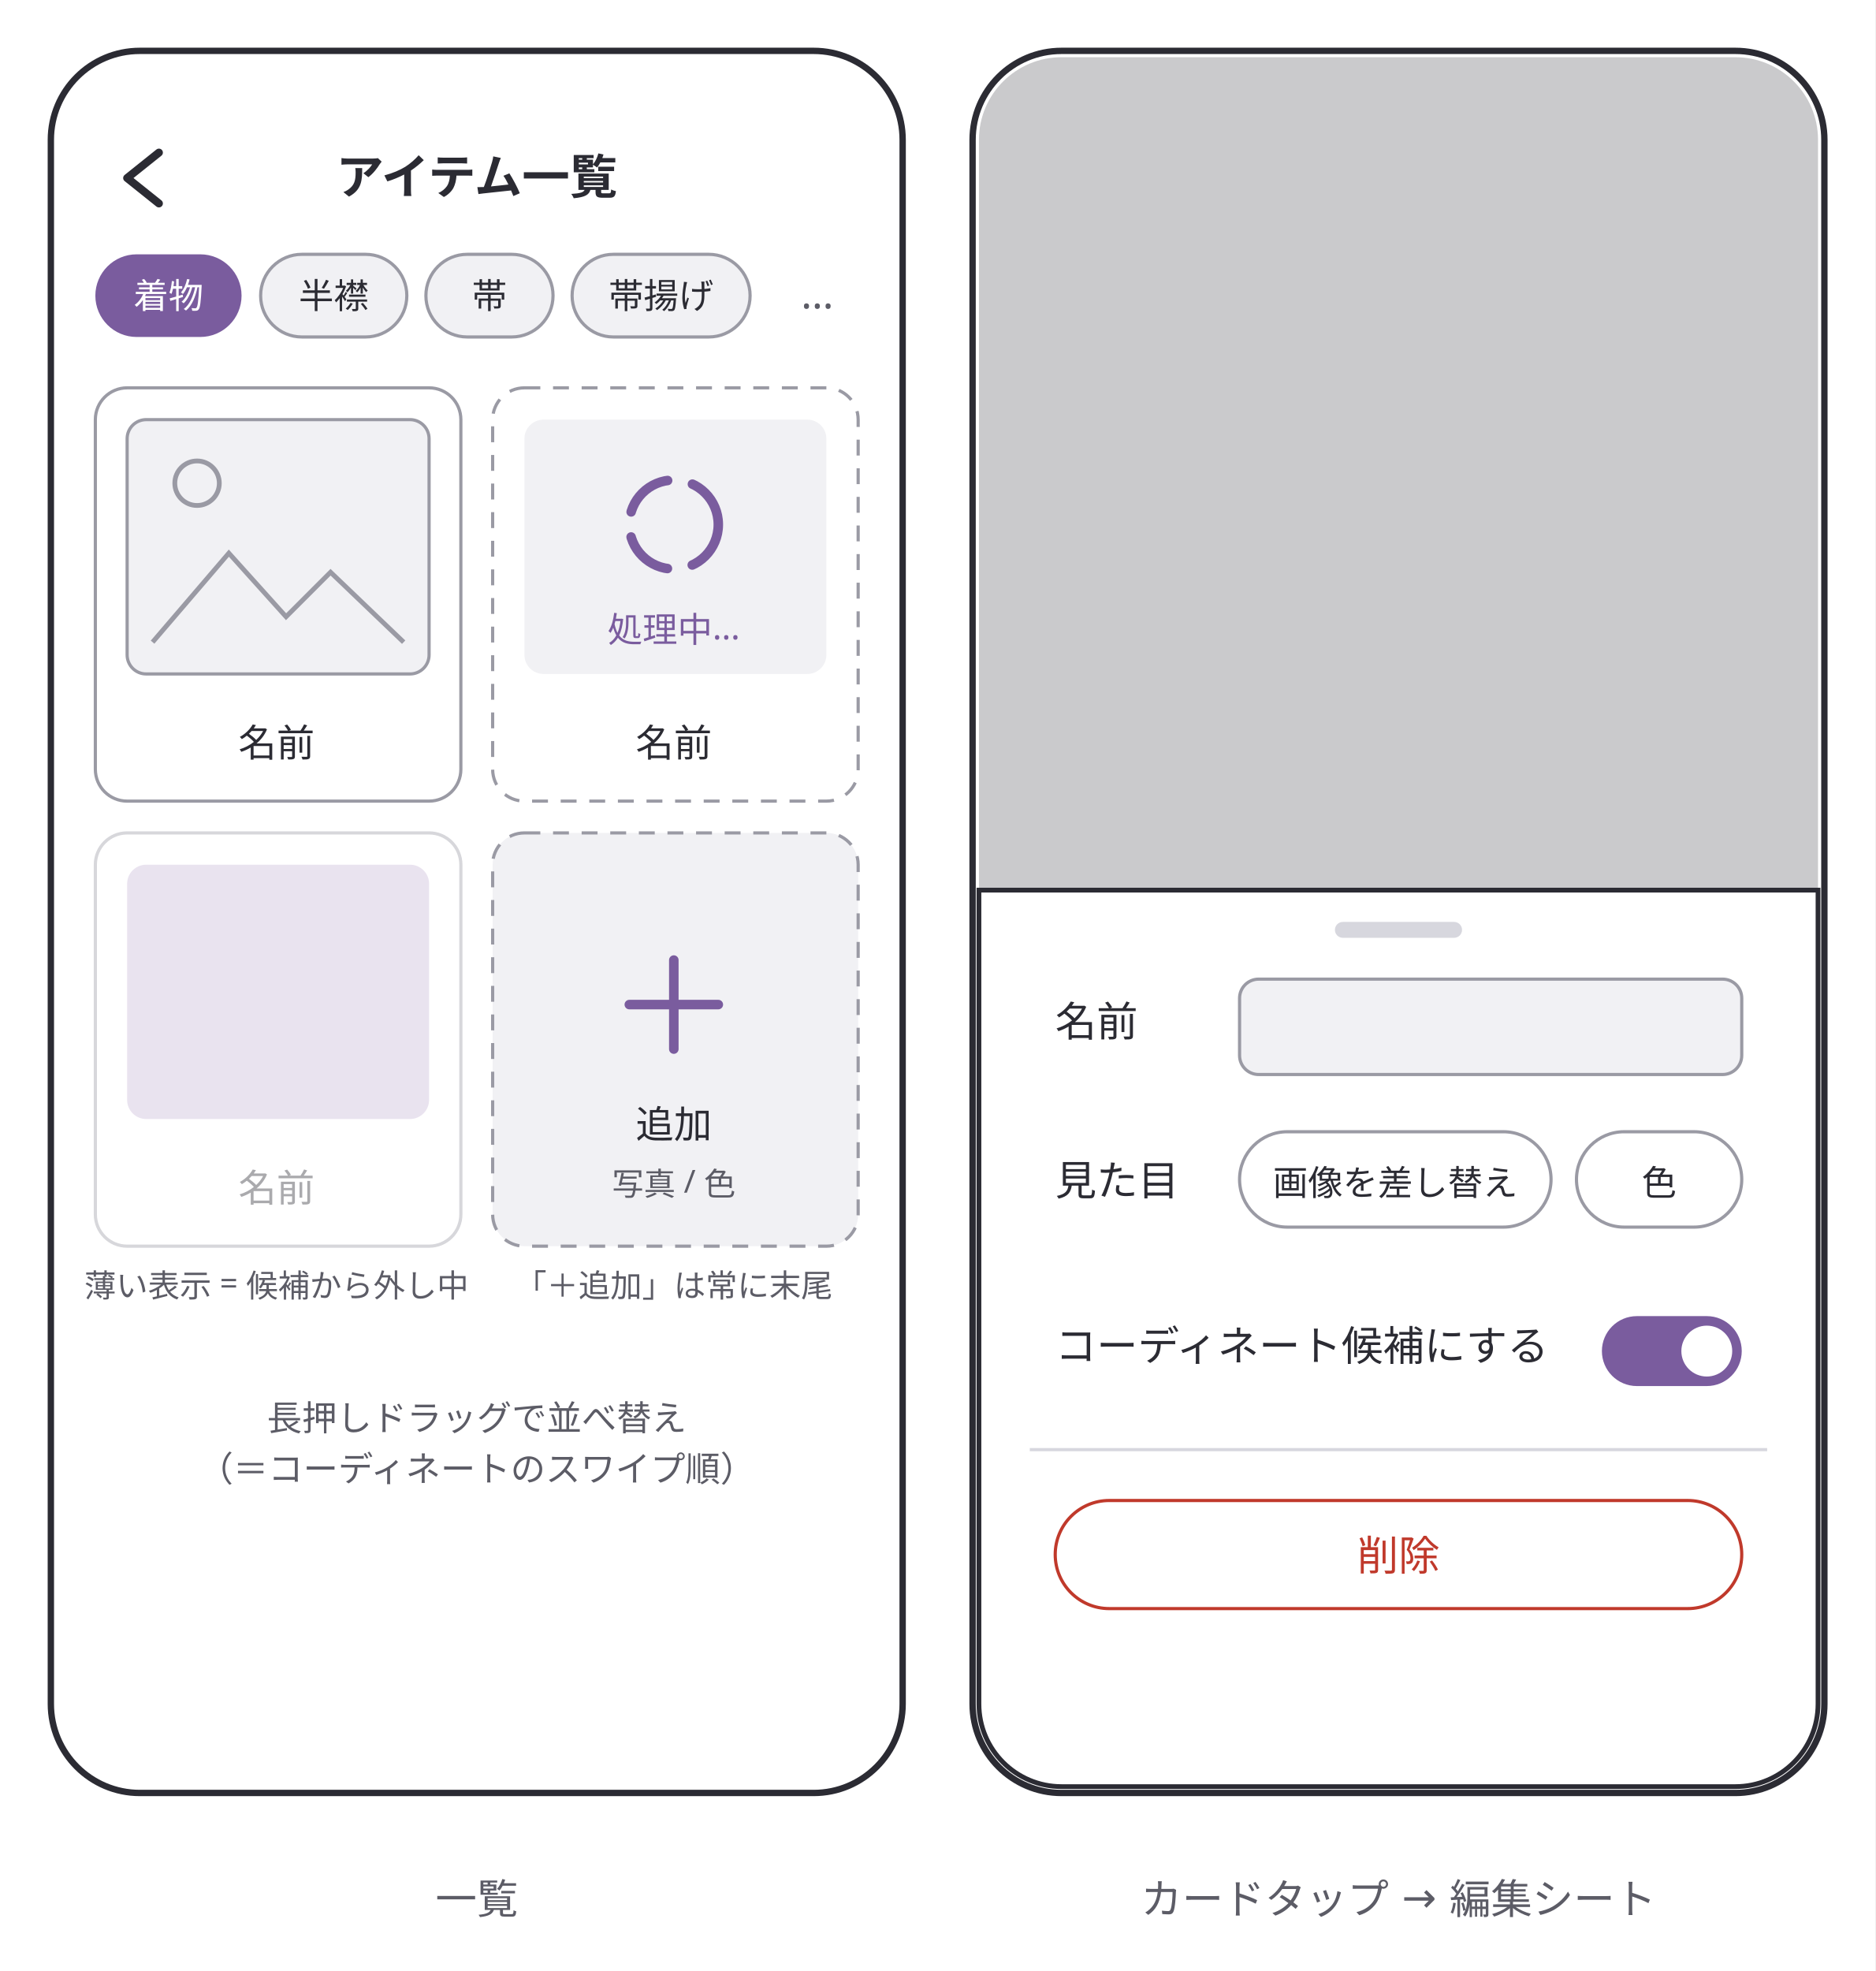
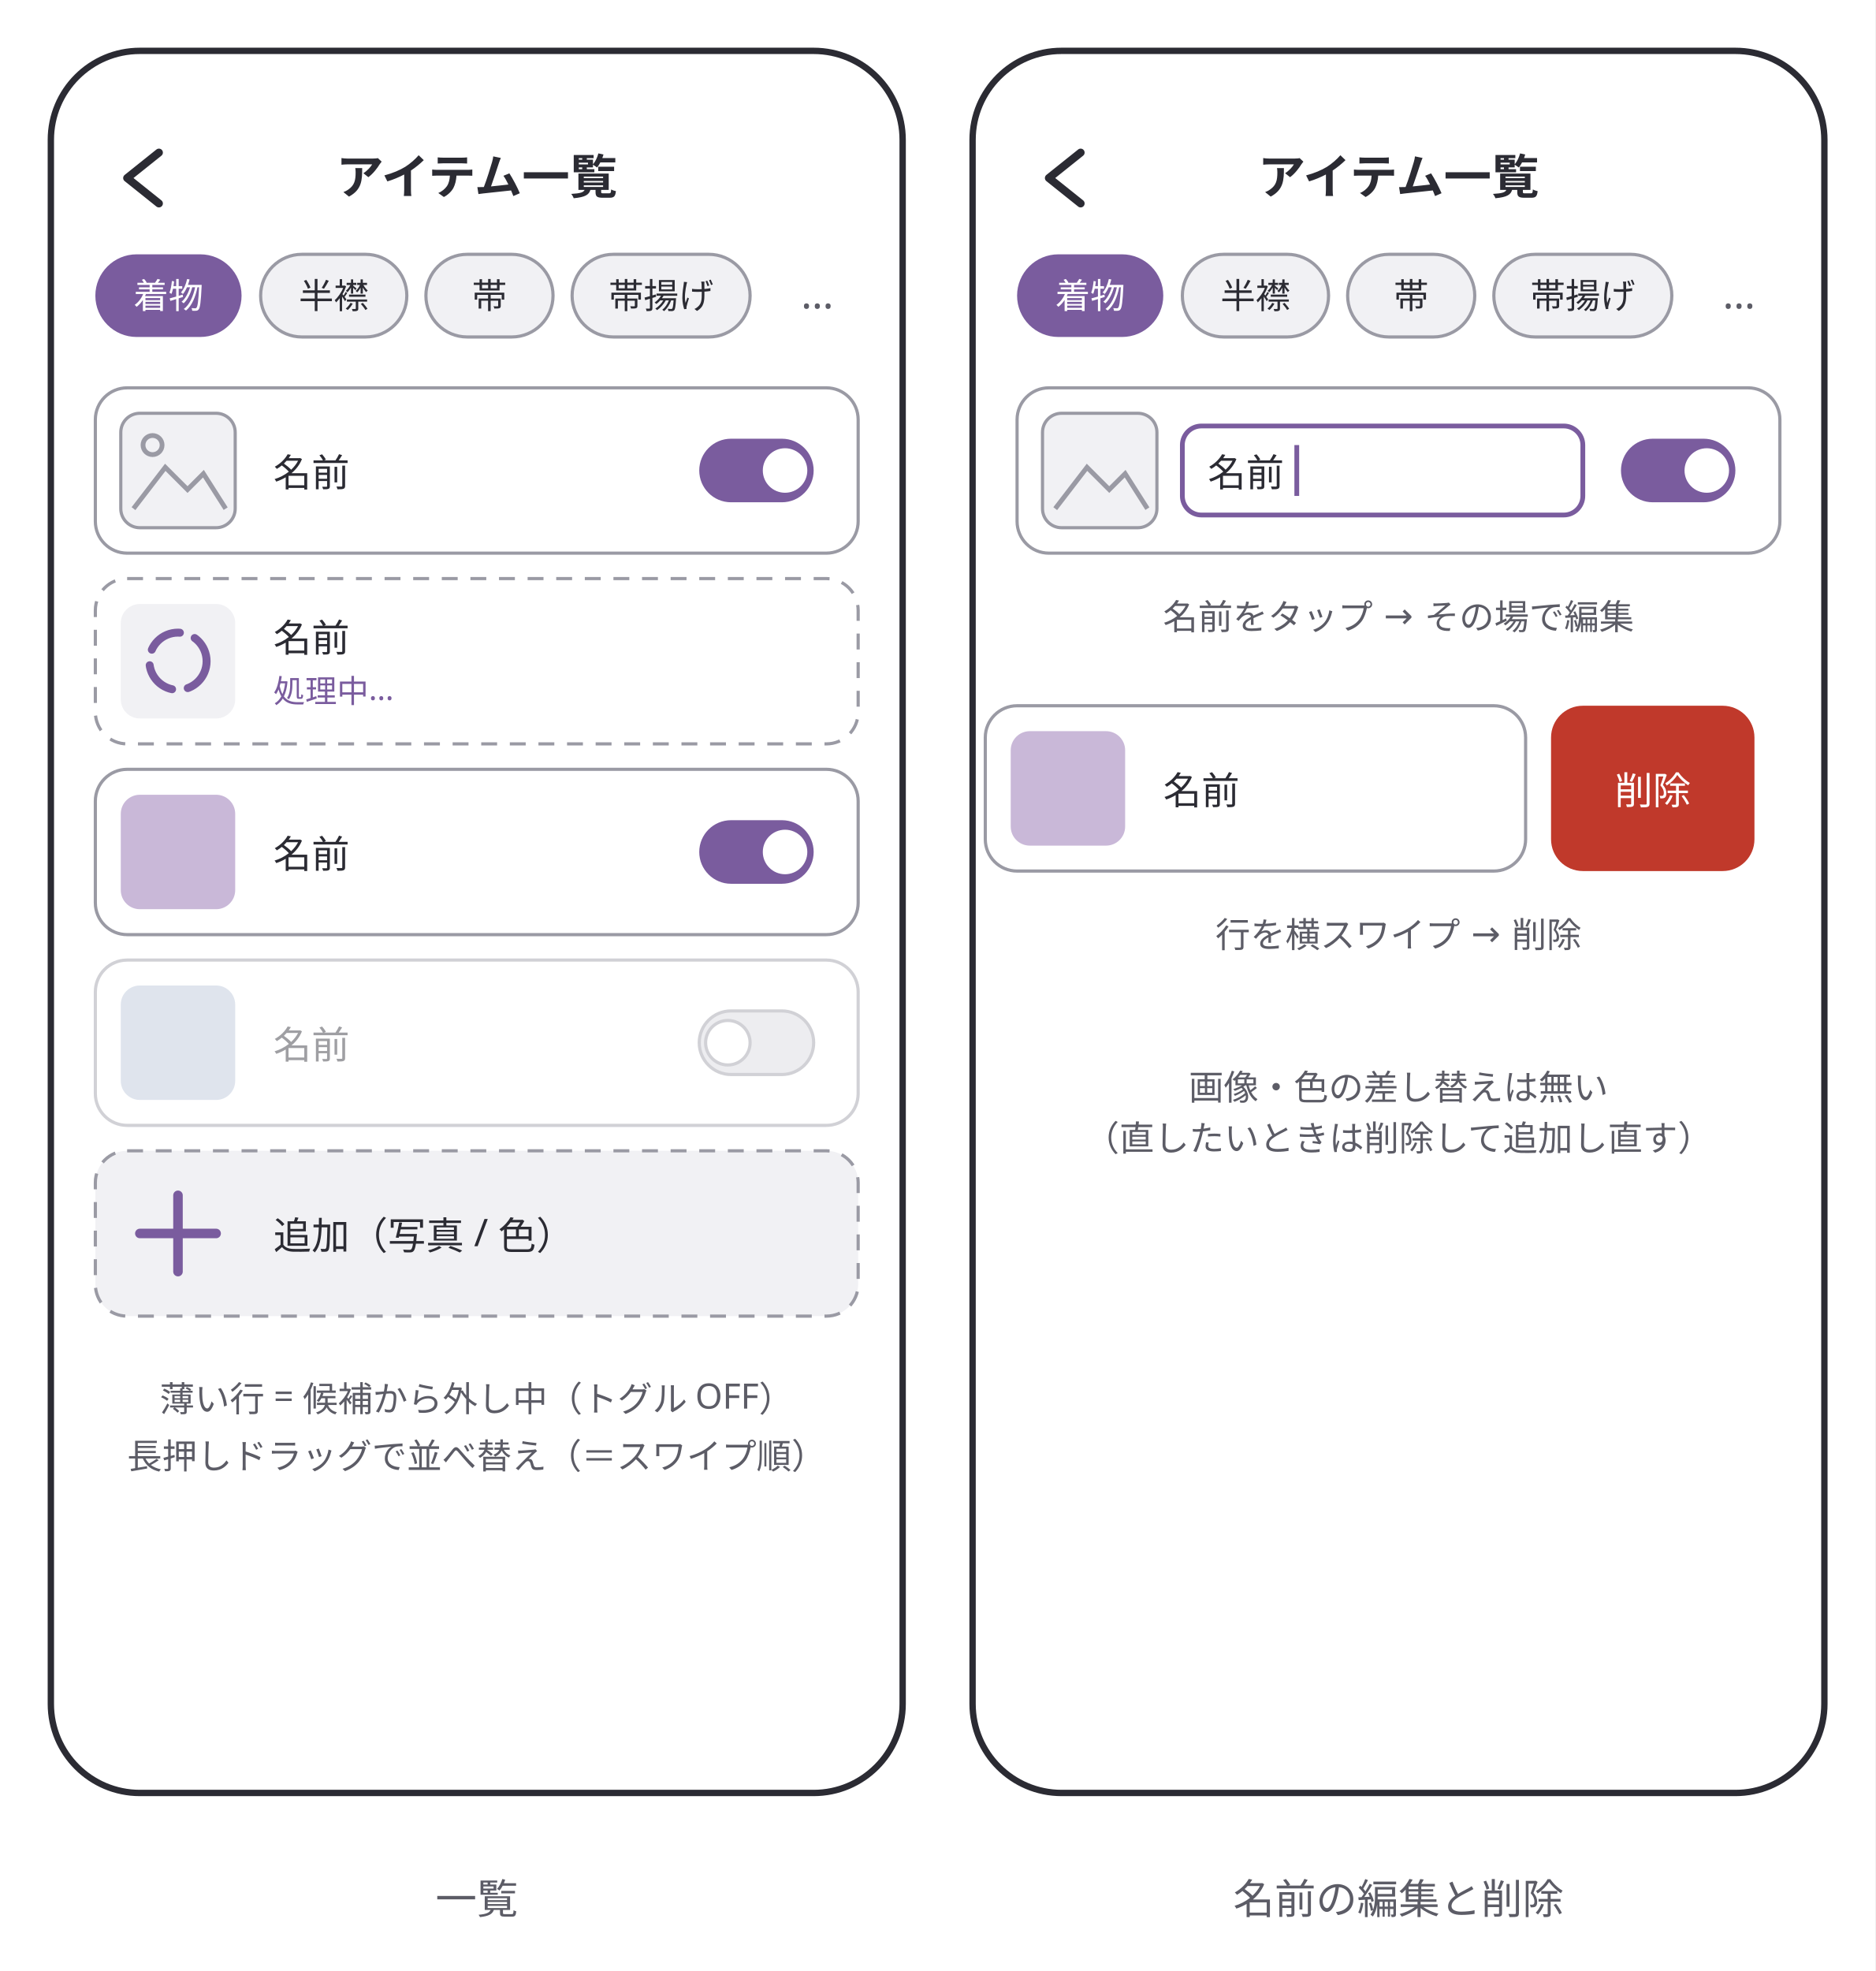
<svg xmlns="http://www.w3.org/2000/svg" viewBox="0 0 590 620" width="470" role="img" aria-label="アイテム一覧画面のワイヤーフレーム">
  <style>
    text { font-family: "Hiragino Sans", "Noto Sans JP", system-ui, sans-serif; }
  </style>
  <rect width="590" height="620" fill="#ffffff" />
  <g transform="translate(10,10)">
    <rect x="6" y="6" width="268" height="548" rx="28" fill="#ffffff" stroke="#2b2b33" stroke-width="2" />
    <path d="M40,38 L30,46 L40,54" fill="none" stroke="#2b2b33" stroke-width="2.5" stroke-linecap="round" stroke-linejoin="round" />
    <text x="140" y="51" text-anchor="middle" font-size="15" font-weight="bold" fill="#2b2b33">アイテム一覧</text>
    <g font-size="11" fill="#2b2b33">
      <rect x="20" y="70" width="46" height="26" rx="13" fill="#7a5c9e" />
      <text x="43" y="87" text-anchor="middle" fill="#ffffff">着物</text>
      <rect x="72" y="70" width="46" height="26" rx="13" fill="#f1f1f4" stroke="#9a9aa4" />
      <text x="95" y="87" text-anchor="middle">半襟</text>
      <rect x="124" y="70" width="40" height="26" rx="13" fill="#f1f1f4" stroke="#9a9aa4" />
      <text x="144" y="87" text-anchor="middle">帯</text>
      <rect x="170" y="70" width="56" height="26" rx="13" fill="#f1f1f4" stroke="#9a9aa4" />
      <text x="198" y="87" text-anchor="middle">帯揚げ</text>
      <text x="242" y="87" font-size="13" fill="#5c5c66">…</text>
    </g>
    <g>
-       <rect x="20" y="112" width="115" height="130" rx="10" fill="#ffffff" stroke="#9a9aa4" />
-       <rect x="30" y="122" width="95" height="80" rx="6" fill="#f1f1f4" stroke="#9a9aa4" />
-       <path d="M38,192 L62,164 L80,184 L94,170 L117,192" fill="none" stroke="#9a9aa4" stroke-width="1.5" />
-       <circle cx="52" cy="142" r="7" fill="none" stroke="#9a9aa4" stroke-width="1.5" />
-       <text x="77" y="228" text-anchor="middle" font-size="12" fill="#2b2b33">名前</text>
+       <rect x="20" y="112" width="240" height="52" rx="10" fill="#ffffff" stroke="#9a9aa4" />
+       <rect x="28" y="120" width="36" height="36" rx="6" fill="#f1f1f4" stroke="#9a9aa4" />
+       <path d="M32,150 L42,137 L49,144 L54,139 L61,150" fill="none" stroke="#9a9aa4" stroke-width="1.5" />
+       <circle cx="38" cy="130" r="3" fill="none" stroke="#9a9aa4" stroke-width="1.5" />
+       <text x="76" y="143" font-size="12" fill="#2b2b33">名前</text>
+       <rect x="210" y="128" width="36" height="20" rx="10" fill="#7a5c9e" />
+       <circle cx="237" cy="138" r="7" fill="#ffffff" />
    </g>
    <g>
-       <rect x="145" y="112" width="115" height="130" rx="10" fill="#ffffff" stroke="#9a9aa4" stroke-dasharray="5 4" />
-       <rect x="155" y="122" width="95" height="80" rx="6" fill="#f1f1f4" />
-       <circle cx="202" cy="155" r="14" fill="none" stroke="#7a5c9e" stroke-width="3" stroke-dasharray="16 8" stroke-linecap="round" />
-       <text x="202" y="192" text-anchor="middle" font-size="11" fill="#7a5c9e">処理中…</text>
-       <text x="202" y="228" text-anchor="middle" font-size="12" fill="#2b2b33">名前</text>
+       <rect x="20" y="172" width="240" height="52" rx="10" fill="#ffffff" stroke="#9a9aa4" stroke-dasharray="5 4" />
+       <rect x="28" y="180" width="36" height="36" rx="6" fill="#f1f1f4" />
+       <circle cx="46" cy="198" r="9" fill="none" stroke="#7a5c9e" stroke-width="2.5" stroke-dasharray="11 5" stroke-linecap="round" />
+       <text x="76" y="195" font-size="12" fill="#2b2b33">名前</text>
+       <text x="76" y="211" font-size="10" fill="#7a5c9e">処理中…</text>
    </g>
-     <g opacity=".4">
-       <rect x="20" y="252" width="115" height="130" rx="10" fill="#ffffff" stroke="#9a9aa4" />
-       <rect x="30" y="262" width="95" height="80" rx="6" fill="#c9b8d8" />
-       <text x="77" y="368" text-anchor="middle" font-size="12" fill="#2b2b33">名前</text>
+     <g>
+       <rect x="20" y="232" width="240" height="52" rx="10" fill="#ffffff" stroke="#9a9aa4" />
+       <rect x="28" y="240" width="36" height="36" rx="6" fill="#c9b8d8" />
+       <text x="76" y="263" font-size="12" fill="#2b2b33">名前</text>
+       <rect x="210" y="248" width="36" height="20" rx="10" fill="#7a5c9e" />
+       <circle cx="237" cy="258" r="7" fill="#ffffff" />
    </g>
-     <text x="77" y="398" text-anchor="middle" font-size="10" fill="#5c5c66">薄い表示 = 候補から外し中</text>
+     <g opacity=".45">
+       <rect x="20" y="292" width="240" height="52" rx="10" fill="#ffffff" stroke="#9a9aa4" />
+       <rect x="28" y="300" width="36" height="36" rx="6" fill="#b8c4d8" />
+       <text x="76" y="323" font-size="12" fill="#2b2b33">名前</text>
+       <rect x="210" y="308" width="36" height="20" rx="10" fill="#d7d7de" stroke="#9a9aa4" />
+       <circle cx="219" cy="318" r="7" fill="#ffffff" stroke="#9a9aa4" />
+     </g>
    <g>
-       <rect x="145" y="252" width="115" height="130" rx="10" fill="#f1f1f4" stroke="#9a9aa4" stroke-dasharray="5 4" />
+       <rect x="20" y="352" width="240" height="52" rx="10" fill="#f1f1f4" stroke="#9a9aa4" stroke-dasharray="5 4" />
      <g stroke="#7a5c9e" stroke-width="3" stroke-linecap="round">
-         <line x1="202" y1="292" x2="202" y2="320" />
-         <line x1="188" y1="306" x2="216" y2="306" />
+         <line x1="46" y1="366" x2="46" y2="390" />
+         <line x1="34" y1="378" x2="58" y2="378" />
      </g>
-       <text x="202" y="348" text-anchor="middle" font-size="12" fill="#2b2b33">追加</text>
-       <text x="202" y="366" text-anchor="middle" font-size="10" fill="#5c5c66">写真 / 色</text>
+       <text x="76" y="383" font-size="12" fill="#2b2b33">追加（写真 / 色）</text>
    </g>
-     <text x="202" y="398" text-anchor="middle" font-size="10" fill="#5c5c66">「＋追加」は常に末尾</text>
-     <text x="140" y="440" text-anchor="middle" font-size="11" fill="#5c5c66">長押しドラッグで並べ替え</text>
-     <text x="140" y="456" text-anchor="middle" font-size="11" fill="#5c5c66">（＝コーディネートのスワイプ順）</text>
+     <text x="140" y="434" text-anchor="middle" font-size="11" fill="#5c5c66">薄い行 = 候補から外し中（トグル OFF）</text>
+     <text x="140" y="452" text-anchor="middle" font-size="11" fill="#5c5c66">長押しドラッグで並べ替え（＝スワイプ順）</text>
    <text x="140" y="592" text-anchor="middle" font-size="13" fill="#5c5c66">一覧</text>
  </g>
  <g transform="translate(300,10)">
    <rect x="6" y="6" width="268" height="548" rx="28" fill="#ffffff" stroke="#2b2b33" stroke-width="2" />
-     <rect x="8" y="8" width="264" height="544" rx="26" fill="#2b2b33" opacity=".25" />
-     <path d="M8,270 h264 v256 a26,26 0 0 1 -26,26 h-212 a26,26 0 0 1 -26,-26 Z" fill="#ffffff" stroke="#2b2b33" stroke-width="1.5" />
-     <rect x="120" y="280" width="40" height="5" rx="2.5" fill="#d7d7de" />
-     <text x="32" y="316" font-size="13" fill="#2b2b33">名前</text>
-     <rect x="90" y="298" width="158" height="30" rx="6" fill="#f1f1f4" stroke="#9a9aa4" />
-     <text x="32" y="366" font-size="13" fill="#2b2b33">見た目</text>
-     <rect x="90" y="346" width="98" height="30" rx="15" fill="#ffffff" stroke="#9a9aa4" />
-     <text x="139" y="366" text-anchor="middle" font-size="11" fill="#2b2b33">画像を差し替え</text>
-     <rect x="196" y="346" width="52" height="30" rx="15" fill="#ffffff" stroke="#9a9aa4" />
-     <text x="222" y="366" text-anchor="middle" font-size="11" fill="#2b2b33">色</text>
-     <text x="32" y="418" font-size="13" fill="#2b2b33">コーディネート候補にする</text>
-     <rect x="204" y="404" width="44" height="22" rx="11" fill="#7a5c9e" />
-     <circle cx="237" cy="415" r="8" fill="#ffffff" />
-     <line x1="24" y1="446" x2="256" y2="446" stroke="#d7d7de" />
-     <rect x="32" y="462" width="216" height="34" rx="17" fill="none" stroke="#c0392b" />
-     <text x="140" y="484" text-anchor="middle" font-size="13" fill="#c0392b">削除</text>
-     <text x="140" y="592" text-anchor="middle" font-size="13" fill="#5c5c66">カードタップ → 編集シート</text>
+     <path d="M40,38 L30,46 L40,54" fill="none" stroke="#2b2b33" stroke-width="2.5" stroke-linecap="round" stroke-linejoin="round" />
+     <text x="140" y="51" text-anchor="middle" font-size="15" font-weight="bold" fill="#2b2b33">アイテム一覧</text>
+     <g font-size="11" fill="#2b2b33">
+       <rect x="20" y="70" width="46" height="26" rx="13" fill="#7a5c9e" />
+       <text x="43" y="87" text-anchor="middle" fill="#ffffff">着物</text>
+       <rect x="72" y="70" width="46" height="26" rx="13" fill="#f1f1f4" stroke="#9a9aa4" />
+       <text x="95" y="87" text-anchor="middle">半襟</text>
+       <rect x="124" y="70" width="40" height="26" rx="13" fill="#f1f1f4" stroke="#9a9aa4" />
+       <text x="144" y="87" text-anchor="middle">帯</text>
+       <rect x="170" y="70" width="56" height="26" rx="13" fill="#f1f1f4" stroke="#9a9aa4" />
+       <text x="198" y="87" text-anchor="middle">帯揚げ</text>
+       <text x="242" y="87" font-size="13" fill="#5c5c66">…</text>
+     </g>
+     <g>
+       <rect x="20" y="112" width="240" height="52" rx="10" fill="#ffffff" stroke="#9a9aa4" />
+       <rect x="28" y="120" width="36" height="36" rx="6" fill="#f1f1f4" stroke="#9a9aa4" />
+       <path d="M32,150 L42,137 L49,144 L54,139 L61,150" fill="none" stroke="#9a9aa4" stroke-width="1.5" />
+       <rect x="72" y="124" width="126" height="28" rx="6" fill="#ffffff" stroke="#7a5c9e" stroke-width="1.5" />
+       <text x="80" y="143" font-size="12" fill="#2b2b33">名前</text>
+       <line x1="108" y1="130" x2="108" y2="146" stroke="#7a5c9e" stroke-width="1.5" />
+       <rect x="210" y="128" width="36" height="20" rx="10" fill="#7a5c9e" />
+       <circle cx="237" cy="138" r="7" fill="#ffffff" />
+     </g>
+     <text x="140" y="188" text-anchor="middle" font-size="11" fill="#5c5c66">名前をタップ → その場で編集</text>
+     <g>
+       <rect x="188" y="212" width="64" height="52" rx="10" fill="#c0392b" />
+       <text x="220" y="243" text-anchor="middle" font-size="12" fill="#ffffff">削除</text>
+       <rect x="10" y="212" width="170" height="52" rx="10" fill="#ffffff" stroke="#9a9aa4" />
+       <rect x="18" y="220" width="36" height="36" rx="6" fill="#c9b8d8" />
+       <text x="66" y="243" font-size="12" fill="#2b2b33">名前</text>
+     </g>
+     <text x="140" y="288" text-anchor="middle" font-size="11" fill="#5c5c66">行を横スワイプ → 削除</text>
+     <text x="140" y="336" text-anchor="middle" font-size="11" fill="#5c5c66">画像・色の差し替えは無い</text>
+     <text x="140" y="352" text-anchor="middle" font-size="11" fill="#5c5c66">（直したいときは削除して追加し直す）</text>
+     <text x="140" y="592" text-anchor="middle" font-size="13" fill="#5c5c66">名前の編集と削除</text>
  </g>
</svg>
